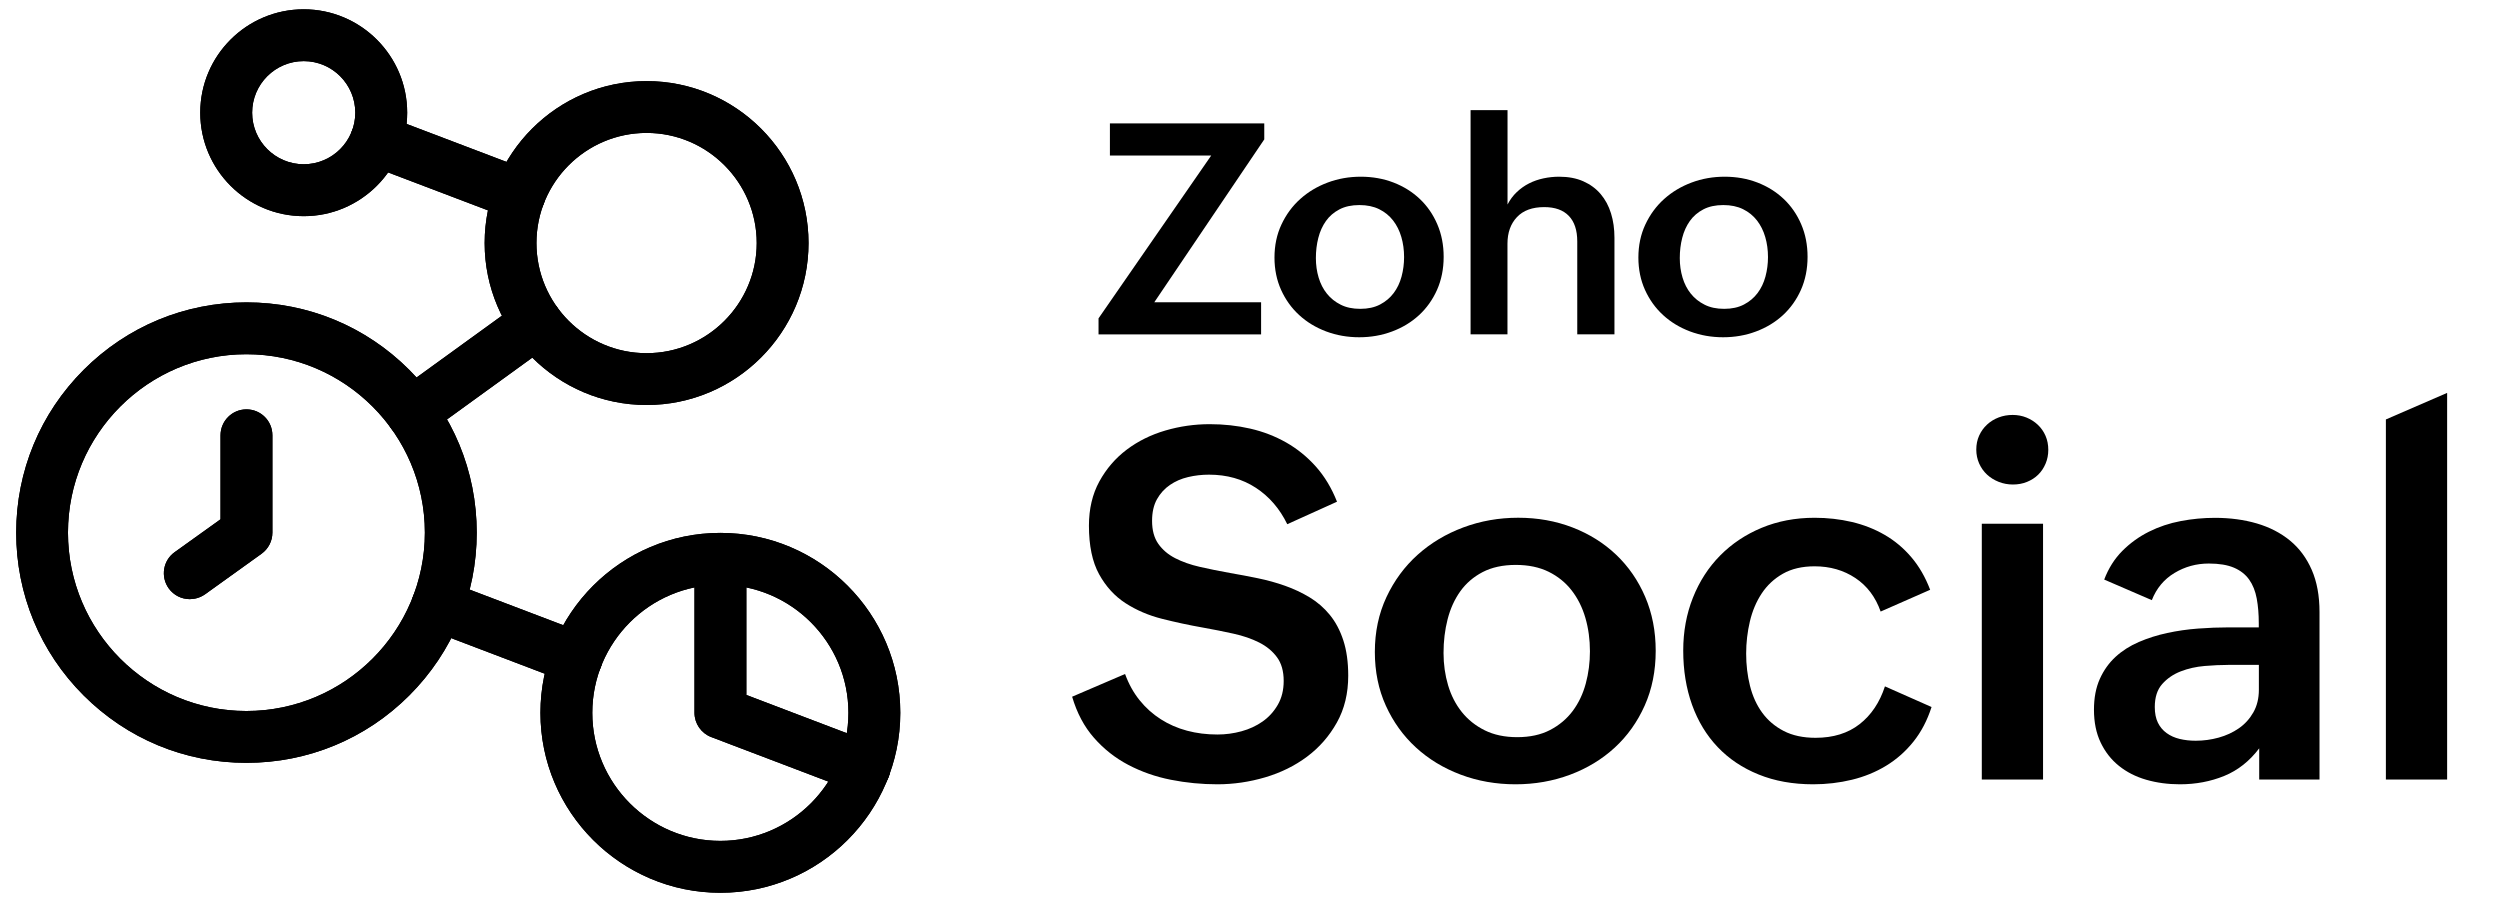
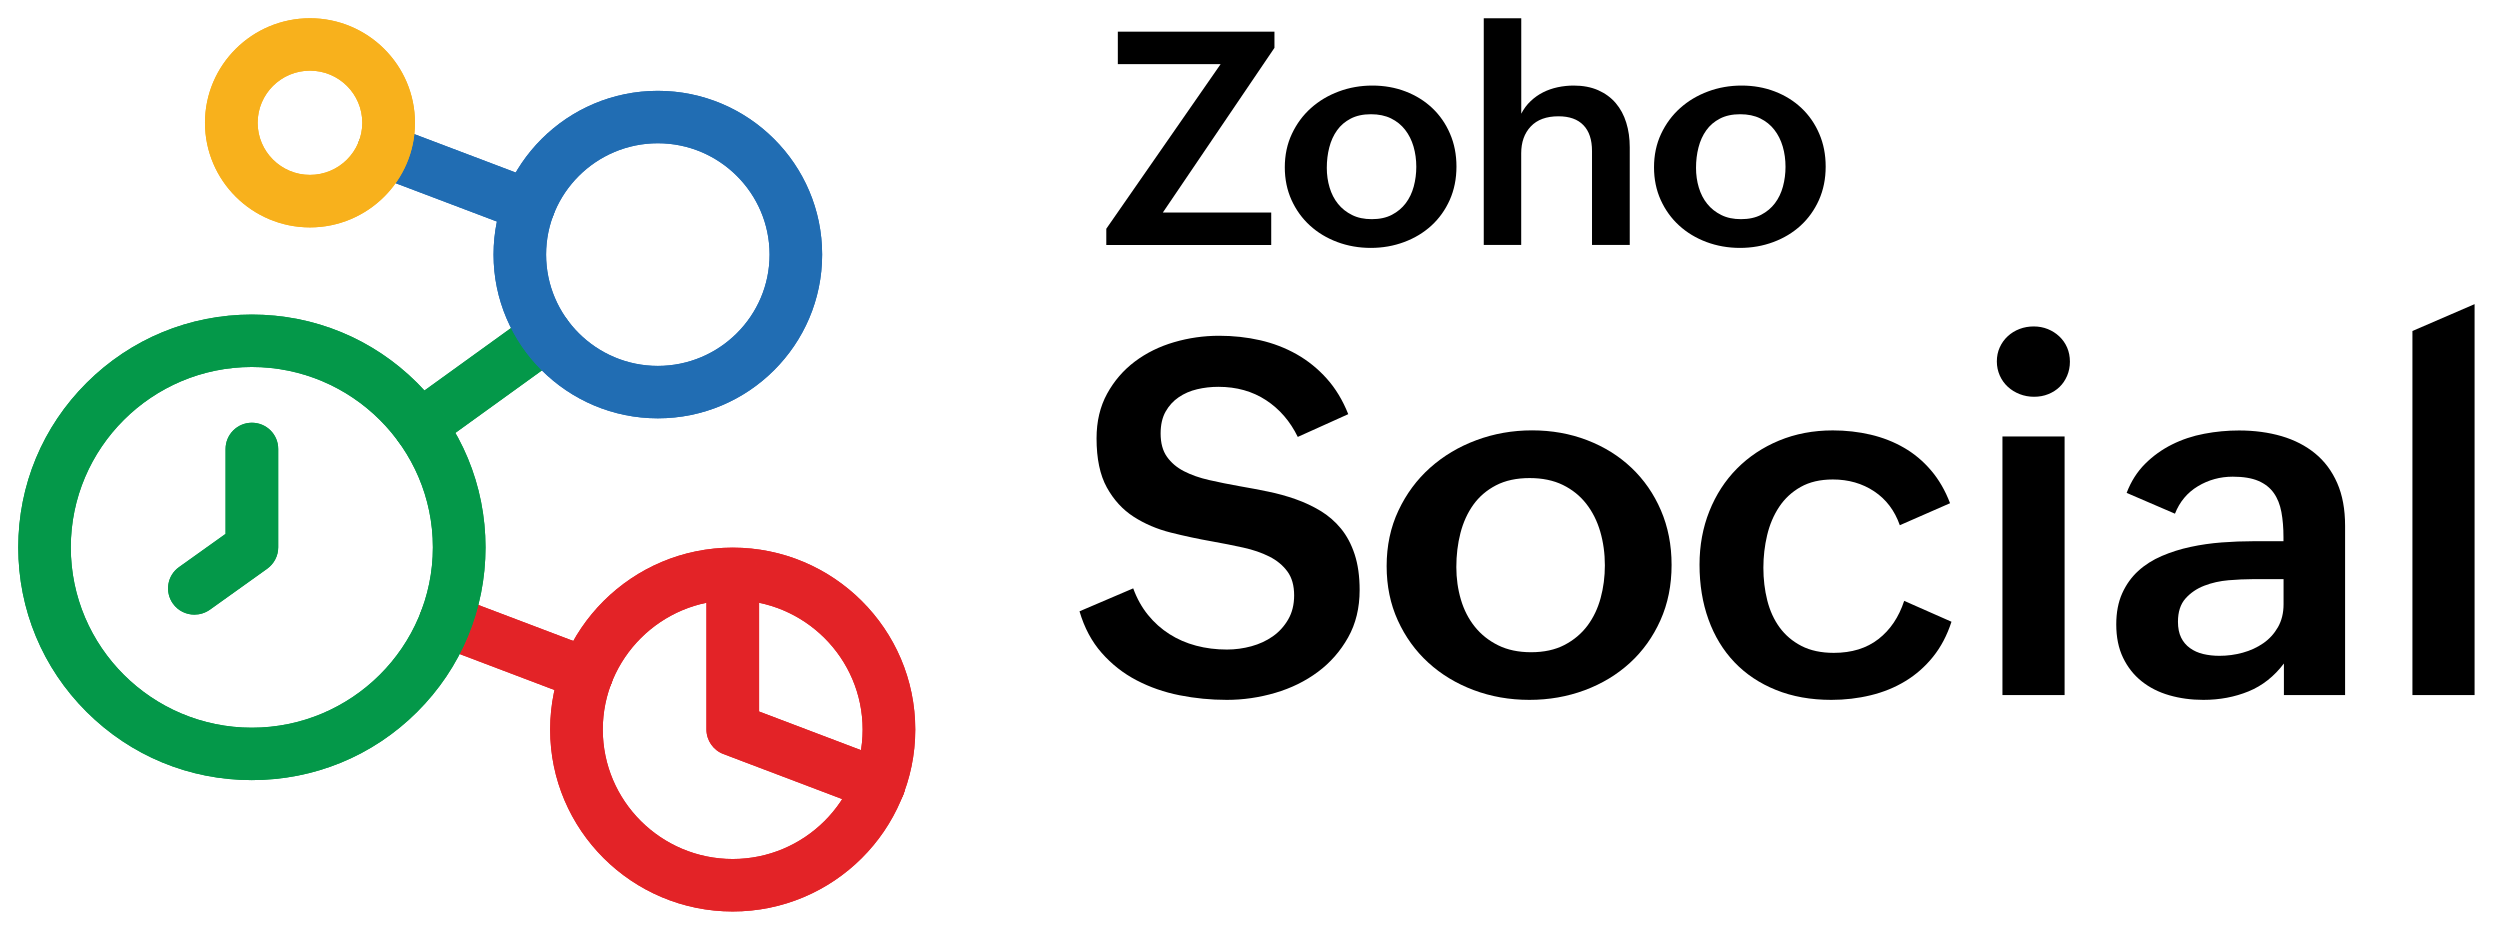
- <svg xmlns="http://www.w3.org/2000/svg" version="1.1" id="Layer_1" x="0px" y="0px" viewBox="0 0 820 296" style="enable-background:new 0 0 820 296;" xml:space="preserve">
-   <g>
-     <g>
-       <path d="M369.02,221.07c1.2,3.3,2.8,6.17,4.79,8.63c1.99,2.46,4.29,4.53,6.91,6.2c2.62,1.68,5.49,2.93,8.63,3.77    s6.46,1.25,9.97,1.25c2.67,0,5.3-0.35,7.89-1.06c2.59-0.71,4.9-1.78,6.94-3.22c2.04-1.44,3.7-3.27,4.98-5.49    c1.28-2.22,1.92-4.83,1.92-7.81c0-3.19-0.73-5.78-2.2-7.77c-1.47-1.99-3.41-3.6-5.85-4.83s-5.25-2.2-8.44-2.9    c-3.19-0.71-6.54-1.37-10.04-2c-4.45-0.78-8.89-1.74-13.34-2.86c-4.45-1.12-8.45-2.84-12.01-5.14c-3.56-2.3-6.45-5.47-8.67-9.5    c-2.22-4.03-3.33-9.34-3.33-15.93c0-5.49,1.14-10.32,3.41-14.48c2.28-4.16,5.27-7.64,8.98-10.44c3.71-2.8,7.94-4.89,12.67-6.28    c4.73-1.39,9.59-2.08,14.56-2.08c4.6,0,9.02,0.48,13.26,1.45c4.24,0.97,8.17,2.49,11.81,4.55c3.64,2.07,6.88,4.7,9.73,7.89    c2.85,3.19,5.17,7.04,6.95,11.54l-16.32,7.38c-2.46-5.07-5.89-9.05-10.28-11.93c-4.39-2.88-9.52-4.32-15.38-4.32    c-2.35,0-4.64,0.26-6.87,0.79c-2.22,0.52-4.21,1.39-5.96,2.59c-1.75,1.2-3.17,2.76-4.24,4.67c-1.07,1.91-1.61,4.28-1.61,7.1    c0,3.09,0.68,5.6,2.04,7.53c1.36,1.94,3.2,3.51,5.53,4.71c2.33,1.2,5.04,2.16,8.12,2.86c3.09,0.71,6.38,1.37,9.89,2    c3.03,0.52,6.08,1.1,9.14,1.73s6.03,1.45,8.91,2.47c2.88,1.02,5.57,2.29,8.08,3.81c2.51,1.52,4.71,3.43,6.59,5.73    c1.88,2.3,3.36,5.09,4.43,8.36c1.07,3.27,1.61,7.13,1.61,11.58c0,5.81-1.24,10.93-3.73,15.38c-2.49,4.45-5.74,8.17-9.77,11.18    c-4.03,3.01-8.62,5.27-13.77,6.79c-5.15,1.52-10.37,2.28-15.66,2.28c-5.18,0-10.27-0.5-15.26-1.49c-5-0.99-9.64-2.62-13.93-4.87    c-4.29-2.25-8.04-5.2-11.26-8.87c-3.22-3.66-5.61-8.16-7.18-13.5L369.02,221.07z" />
-       <path d="M450.95,213.85c0-6.59,1.27-12.59,3.81-18.01c2.54-5.41,5.95-10.04,10.24-13.89c4.29-3.84,9.27-6.83,14.95-8.95    c5.68-2.12,11.68-3.18,18.01-3.18c6.38,0,12.32,1.06,17.81,3.18c5.49,2.12,10.27,5.1,14.32,8.95c4.05,3.85,7.23,8.45,9.53,13.81    s3.45,11.26,3.45,17.7c0,6.59-1.2,12.58-3.61,17.97c-2.41,5.39-5.69,9.99-9.85,13.81c-4.16,3.82-9.04,6.78-14.63,8.87    c-5.6,2.09-11.56,3.14-17.89,3.14c-6.38,0-12.39-1.06-18.01-3.18c-5.62-2.12-10.51-5.09-14.67-8.91    c-4.16-3.82-7.44-8.38-9.85-13.69C452.15,226.16,450.95,220.29,450.95,213.85z M497.64,241.79c4.19,0,7.78-0.78,10.79-2.35    c3.01-1.57,5.48-3.65,7.42-6.24c1.93-2.59,3.36-5.58,4.28-8.99c0.92-3.4,1.37-6.93,1.37-10.59c0-3.87-0.5-7.52-1.49-10.95    c-1-3.43-2.5-6.43-4.51-9.02c-2.01-2.59-4.54-4.63-7.57-6.12c-3.04-1.49-6.62-2.24-10.75-2.24c-4.24,0-7.86,0.79-10.87,2.35    c-3.01,1.57-5.45,3.68-7.34,6.32c-1.88,2.64-3.27,5.7-4.16,9.18c-0.89,3.48-1.33,7.15-1.33,11.03c0,3.71,0.5,7.25,1.49,10.59    c0.99,3.35,2.5,6.28,4.51,8.79c2.01,2.51,4.52,4.51,7.53,6C490.01,241.04,493.56,241.79,497.64,241.79z" />
-       <path d="M633.55,231.9c-1.41,4.39-3.4,8.19-5.96,11.38c-2.56,3.19-5.54,5.82-8.95,7.89c-3.4,2.07-7.14,3.6-11.22,4.59    c-4.08,0.99-8.32,1.49-12.71,1.49c-6.64,0-12.61-1.07-17.89-3.22c-5.29-2.14-9.76-5.14-13.42-8.99c-3.66-3.85-6.46-8.46-8.4-13.85    c-1.94-5.39-2.9-11.33-2.9-17.81c0-6.22,1.06-12.01,3.18-17.34s5.09-9.94,8.91-13.81c3.82-3.87,8.36-6.91,13.62-9.1    s11.05-3.3,17.38-3.3c4.24,0,8.3,0.46,12.2,1.37c3.9,0.92,7.49,2.33,10.79,4.24c3.3,1.91,6.21,4.35,8.75,7.34    c2.54,2.98,4.59,6.54,6.16,10.67l-16.24,7.14c-1.67-4.76-4.43-8.42-8.28-10.99c-3.84-2.56-8.31-3.85-13.38-3.85    c-4.08,0-7.55,0.81-10.4,2.43c-2.85,1.62-5.17,3.78-6.95,6.47c-1.78,2.69-3.07,5.75-3.88,9.18c-0.81,3.43-1.22,6.95-1.22,10.55    c0,3.71,0.42,7.25,1.26,10.59c0.84,3.35,2.17,6.28,4,8.79c1.83,2.51,4.18,4.51,7.06,6c2.88,1.49,6.36,2.24,10.44,2.24    c5.81,0,10.62-1.49,14.44-4.47c3.82-2.98,6.59-7.11,8.32-12.4L633.55,231.9z" />
-       <path d="M648.22,147.47c0-1.67,0.31-3.2,0.94-4.59c0.63-1.39,1.49-2.59,2.59-3.61c1.1-1.02,2.37-1.8,3.81-2.35    c1.44-0.55,2.97-0.82,4.59-0.82c1.62,0,3.14,0.29,4.55,0.86c1.41,0.58,2.65,1.37,3.73,2.39c1.07,1.02,1.91,2.22,2.51,3.61    c0.6,1.39,0.9,2.92,0.9,4.59c0,1.62-0.3,3.14-0.9,4.55s-1.41,2.62-2.43,3.61c-1.02,1-2.24,1.78-3.65,2.35    c-1.41,0.58-2.96,0.86-4.63,0.86c-1.62,0-3.17-0.29-4.63-0.86c-1.46-0.58-2.75-1.37-3.85-2.39c-1.1-1.02-1.96-2.24-2.59-3.65    C648.54,150.6,648.22,149.09,648.22,147.47z M650.03,171.79h20.09v83.89h-20.09V171.79z" />
-       <path d="M741.06,245.4c-3.19,4.24-7.02,7.27-11.5,9.1c-4.47,1.83-9.33,2.75-14.56,2.75c-3.92,0-7.6-0.5-11.03-1.49    c-3.43-0.99-6.41-2.51-8.95-4.55c-2.54-2.04-4.54-4.59-6-7.65c-1.47-3.06-2.2-6.66-2.2-10.79c0-3.87,0.64-7.23,1.92-10.08    c1.28-2.85,3.01-5.27,5.18-7.26c2.17-1.99,4.72-3.61,7.65-4.87c2.93-1.26,6.03-2.24,9.3-2.94c3.27-0.71,6.63-1.19,10.08-1.45    c3.45-0.26,6.8-0.39,10.04-0.39h9.89v-1.33c0-2.98-0.22-5.69-0.67-8.12c-0.45-2.43-1.27-4.5-2.47-6.2    c-1.2-1.7-2.86-3.01-4.98-3.92c-2.12-0.91-4.88-1.37-8.28-1.37c-4.08,0-7.83,1.03-11.26,3.1c-3.43,2.07-5.9,5.04-7.42,8.91    l-15.62-6.75c1.41-3.71,3.4-6.85,5.96-9.42c2.56-2.56,5.47-4.66,8.71-6.28c3.24-1.62,6.72-2.79,10.44-3.49    c3.71-0.71,7.46-1.06,11.22-1.06c4.97,0,9.55,0.62,13.73,1.84c4.18,1.23,7.81,3.1,10.87,5.61s5.44,5.72,7.14,9.61    s2.55,8.51,2.55,13.85v54.93h-19.78V245.4z M730.78,218.09c-2.3,0-4.85,0.12-7.65,0.35c-2.8,0.24-5.41,0.82-7.85,1.77    c-2.43,0.94-4.46,2.33-6.08,4.16c-1.62,1.83-2.43,4.34-2.43,7.53c0,2.04,0.34,3.75,1.02,5.14c0.68,1.39,1.63,2.52,2.86,3.41    c1.23,0.89,2.65,1.53,4.28,1.92c1.62,0.39,3.37,0.59,5.26,0.59c2.56,0,5.07-0.34,7.53-1.02c2.46-0.68,4.67-1.7,6.63-3.06    c1.96-1.36,3.54-3.1,4.75-5.22c1.2-2.12,1.81-4.59,1.81-7.42v-8.16H730.78z" />
-       <path d="M782.57,137.58l20.09-8.71v126.81h-20.09V137.58z" />
-     </g>
-     <g>
-       <g>
-         <path d="M360.31,104.43l36.97-53.42h-33.23V40.47h50.63v5.25l-36.07,53.42h35.03v10.54h-53.32V104.43z" />
-         <path d="M418.03,84.48c0-3.97,0.76-7.59,2.29-10.85c1.53-3.26,3.58-6.05,6.17-8.37c2.58-2.32,5.58-4.11,9-5.39     c3.42-1.28,7.04-1.91,10.85-1.91c3.84,0,7.42,0.64,10.73,1.91c3.31,1.28,6.18,3.07,8.63,5.39s4.36,5.09,5.74,8.32     c1.39,3.23,2.08,6.78,2.08,10.66c0,3.97-0.73,7.58-2.17,10.83c-1.45,3.25-3.43,6.02-5.93,8.32c-2.51,2.3-5.44,4.08-8.82,5.34     c-3.37,1.26-6.97,1.89-10.78,1.89c-3.84,0-7.46-0.64-10.85-1.91c-3.39-1.28-6.33-3.06-8.84-5.37c-2.51-2.3-4.48-5.05-5.93-8.25     C418.76,91.89,418.03,88.35,418.03,84.48z M446.16,101.3c2.52,0,4.69-0.47,6.5-1.42c1.81-0.95,3.3-2.2,4.47-3.76     c1.17-1.56,2.03-3.36,2.58-5.41c0.55-2.05,0.83-4.18,0.83-6.38c0-2.33-0.3-4.53-0.9-6.59c-0.6-2.06-1.51-3.88-2.72-5.44     c-1.21-1.56-2.73-2.79-4.56-3.69c-1.83-0.9-3.99-1.35-6.48-1.35c-2.55,0-4.74,0.47-6.55,1.42c-1.81,0.95-3.29,2.21-4.42,3.81     c-1.13,1.59-1.97,3.44-2.5,5.53c-0.54,2.1-0.8,4.31-0.8,6.64c0,2.24,0.3,4.37,0.9,6.38s1.5,3.78,2.72,5.29     c1.21,1.51,2.73,2.72,4.54,3.62C441.56,100.86,443.7,101.3,446.16,101.3z" />
-         <path d="M482.37,36.12h12.1v30.96c0.82-1.58,1.83-2.94,3.05-4.09c1.21-1.15,2.55-2.1,4.02-2.84c1.46-0.74,3.04-1.29,4.73-1.65     c1.69-0.36,3.4-0.54,5.13-0.54c3.03,0,5.67,0.5,7.94,1.51c2.27,1.01,4.16,2.4,5.67,4.18c1.51,1.78,2.65,3.89,3.4,6.33     c0.76,2.44,1.13,5.11,1.13,8.01v31.67h-12.2V79.18c0-3.66-0.92-6.45-2.77-8.37s-4.53-2.88-8.06-2.88c-3.91,0-6.89,1.09-8.96,3.29     s-3.1,5.1-3.1,8.72v29.73h-12.1V36.12z" />
-         <path d="M537.39,84.48c0-3.97,0.76-7.59,2.29-10.85c1.53-3.26,3.58-6.05,6.17-8.37c2.58-2.32,5.58-4.11,9-5.39     c3.42-1.28,7.04-1.91,10.85-1.91c3.84,0,7.42,0.64,10.73,1.91c3.31,1.28,6.18,3.07,8.63,5.39s4.36,5.09,5.74,8.32     c1.39,3.23,2.08,6.78,2.08,10.66c0,3.97-0.73,7.58-2.17,10.83c-1.45,3.25-3.43,6.02-5.93,8.32c-2.51,2.3-5.44,4.08-8.82,5.34     c-3.37,1.26-6.97,1.89-10.78,1.89c-3.84,0-7.46-0.64-10.85-1.91c-3.39-1.28-6.33-3.06-8.84-5.37c-2.51-2.3-4.48-5.05-5.93-8.25     C538.12,91.89,537.39,88.35,537.39,84.48z M565.52,101.3c2.52,0,4.69-0.47,6.5-1.42c1.81-0.95,3.3-2.2,4.47-3.76     c1.17-1.56,2.03-3.36,2.58-5.41c0.55-2.05,0.83-4.18,0.83-6.38c0-2.33-0.3-4.53-0.9-6.59c-0.6-2.06-1.51-3.88-2.72-5.44     c-1.21-1.56-2.73-2.79-4.56-3.69c-1.83-0.9-3.99-1.35-6.48-1.35c-2.55,0-4.74,0.47-6.55,1.42c-1.81,0.95-3.29,2.21-4.42,3.81     c-1.13,1.59-1.97,3.44-2.5,5.53c-0.54,2.1-0.8,4.31-0.8,6.64c0,2.24,0.3,4.37,0.9,6.38s1.5,3.78,2.72,5.29     c1.21,1.51,2.73,2.72,4.54,3.62C560.93,100.86,563.06,101.3,565.52,101.3z" />
-       </g>
-     </g>
-   </g>
-   <g>
-     <g>
-       <g>
-         <path class="st1" d="M189.06,224.36c-0.99,0-2.01-0.17-3.01-0.57l-45.57-17.34c-4.4-1.67-6.58-6.58-4.94-10.98     c1.67-4.4,6.58-6.58,10.98-4.94l45.6,17.34c4.4,1.67,6.58,6.58,4.94,10.98C195.73,222.28,192.5,224.36,189.06,224.36z" />
-       </g>
-       <g>
-         <path class="st2" d="M189.06,224.36c-0.99,0-2.01-0.17-3.01-0.57l-45.57-17.34c-4.4-1.67-6.58-6.58-4.94-10.98     c1.67-4.4,6.58-6.58,10.98-4.94l45.6,17.34c4.4,1.67,6.58,6.58,4.94,10.98C195.73,222.28,192.5,224.36,189.06,224.36z" />
-       </g>
-     </g>
-     <g>
-       <g>
-         <path class="st1" d="M236.28,292.83c-32.55,0-59.02-26.47-59.02-59.02s26.47-59.02,59.02-59.02s59.02,26.47,59.02,59.02     S268.83,292.83,236.28,292.83z M236.28,191.81c-23.15,0-42,18.84-42,42s18.84,42,42,42c23.15,0,42-18.84,42-42     S259.46,191.81,236.28,191.81z" />
-       </g>
-       <g>
-         <path class="st2" d="M236.28,292.83c-32.55,0-59.02-26.47-59.02-59.02s26.47-59.02,59.02-59.02s59.02,26.47,59.02,59.02     S268.83,292.83,236.28,292.83z M236.28,191.81c-23.15,0-42,18.84-42,42s18.84,42,42,42c23.15,0,42-18.84,42-42     S259.46,191.81,236.28,191.81z" />
-       </g>
-     </g>
-     <g>
-       <g>
-         <path class="st1" d="M283.5,260.28c-0.99,0-2.01-0.17-3.01-0.57l-47.22-17.96c-3.29-1.25-5.48-4.43-5.48-7.95v-49.97     c0-4.68,3.8-8.51,8.51-8.51c4.71,0,8.51,3.8,8.51,8.51v44.12l41.74,15.89c4.4,1.67,6.58,6.58,4.94,10.98     C290.17,258.21,286.93,260.28,283.5,260.28z" />
-       </g>
-       <g>
-         <path class="st2" d="M283.5,260.28c-0.99,0-2.01-0.17-3.01-0.57l-47.22-17.96c-3.29-1.25-5.48-4.43-5.48-7.95v-49.97     c0-4.68,3.8-8.51,8.51-8.51c4.71,0,8.51,3.8,8.51,8.51v44.12l41.74,15.89c4.4,1.67,6.58,6.58,4.94,10.98     C290.17,258.21,286.93,260.28,283.5,260.28z" />
-       </g>
-     </g>
-     <g>
-       <g>
-         <path class="st3" d="M135.12,143.91c-2.64,0-5.22-1.22-6.9-3.52c-2.75-3.8-1.9-9.11,1.9-11.86l40.8-29.54     c3.8-2.75,9.11-1.9,11.86,1.9c2.75,3.8,1.9,9.11-1.9,11.86l-40.78,29.54C138.61,143.37,136.85,143.91,135.12,143.91z" />
-       </g>
-       <g>
-         <path class="st4" d="M135.12,143.91c-2.64,0-5.22-1.22-6.9-3.52c-2.75-3.8-1.9-9.11,1.9-11.86l40.8-29.54     c3.8-2.75,9.11-1.9,11.86,1.9c2.75,3.8,1.9,9.11-1.9,11.86l-40.78,29.54C138.61,143.37,136.85,143.91,135.12,143.91z" />
-       </g>
-     </g>
-     <g>
-       <g>
-         <path class="st3" d="M80.81,250.21c-20.18,0-39.13-7.86-53.4-22.13c-14.24-14.24-22.1-33.2-22.1-53.37s7.86-39.13,22.13-53.4     s33.23-22.13,53.4-22.13s39.13,7.86,53.4,22.13s22.13,33.23,22.13,53.4s-7.86,39.13-22.13,53.4     C119.97,242.37,100.99,250.21,80.81,250.21z M80.81,116.19c-32.26,0-58.51,26.25-58.51,58.51s26.25,58.51,58.51,58.51     s58.54-26.25,58.54-58.51S113.1,116.19,80.81,116.19z" />
-       </g>
-       <g>
-         <path class="st4" d="M80.81,250.21c-20.18,0-39.13-7.86-53.4-22.13c-14.24-14.24-22.1-33.2-22.1-53.37s7.86-39.13,22.13-53.4     s33.23-22.13,53.4-22.13s39.13,7.86,53.4,22.13s22.13,33.23,22.13,53.4s-7.86,39.13-22.13,53.4     C119.97,242.37,100.99,250.21,80.81,250.21z M80.81,116.19c-32.26,0-58.51,26.25-58.51,58.51s26.25,58.51,58.51,58.51     s58.54-26.25,58.54-58.51S113.1,116.19,80.81,116.19z" />
-       </g>
-     </g>
-     <g>
-       <g>
-         <path class="st3" d="M62.25,196.52c-2.64,0-5.25-1.22-6.92-3.55c-2.72-3.8-1.87-9.14,1.96-11.86l15.04-10.78v-27.55     c0-4.68,3.8-8.51,8.51-8.51c4.71,0,8.51,3.8,8.51,8.51v31.92c0,2.75-1.33,5.31-3.55,6.92l-18.59,13.34     C65.69,196.01,63.95,196.52,62.25,196.52z" />
-       </g>
-       <g>
-         <path class="st4" d="M62.25,196.52c-2.64,0-5.25-1.22-6.92-3.55c-2.72-3.8-1.87-9.14,1.96-11.86l15.04-10.78v-27.55     c0-4.68,3.8-8.51,8.51-8.51c4.71,0,8.51,3.8,8.51,8.51v31.92c0,2.75-1.33,5.31-3.55,6.92l-18.59,13.34     C65.69,196.01,63.95,196.52,62.25,196.52z" />
-       </g>
-     </g>
-     <g>
-       <g>
-         <path class="st5" d="M212.08,132.84c-29.28,0-53.12-23.84-53.12-53.12s23.84-53.12,53.12-53.12s53.12,23.84,53.12,53.12     S241.39,132.84,212.08,132.84z M212.08,43.6c-19.92,0-36.12,16.2-36.12,36.12s16.2,36.12,36.12,36.12s36.12-16.23,36.12-36.12     S232,43.6,212.08,43.6z" />
-       </g>
-       <g>
-         <path class="st6" d="M212.08,132.84c-29.28,0-53.12-23.84-53.12-53.12s23.84-53.12,53.12-53.12s53.12,23.84,53.12,53.12     S241.39,132.84,212.08,132.84z M212.08,43.6c-19.92,0-36.12,16.2-36.12,36.12s16.2,36.12,36.12,36.12s36.12-16.23,36.12-36.12     S232,43.6,212.08,43.6z" />
-       </g>
-     </g>
-     <g>
-       <g>
-         <path class="st5" d="M170.36,72.35c-0.99,0-2.01-0.17-3.01-0.57l-46.96-17.85c-4.4-1.67-6.58-6.58-4.94-10.98     c1.67-4.4,6.58-6.58,10.98-4.94l46.96,17.85c4.4,1.67,6.58,6.58,4.94,10.98C177.03,70.28,173.8,72.35,170.36,72.35z" />
-       </g>
-       <g>
-         <path class="st6" d="M170.36,72.35c-0.99,0-2.01-0.17-3.01-0.57l-46.96-17.85c-4.4-1.67-6.58-6.58-4.94-10.98     c1.67-4.4,6.58-6.58,10.98-4.94l46.96,17.85c4.4,1.67,6.58,6.58,4.94,10.98C177.03,70.28,173.8,72.35,170.36,72.35z" />
-       </g>
-     </g>
-     <g>
-       <g>
-         <path class="st7" d="M99.62,70.9c-18.7,0-33.94-15.21-33.94-33.94S80.92,3.05,99.62,3.05s33.94,15.21,33.94,33.91     S118.32,70.9,99.62,70.9z M99.62,20.05c-9.34,0-16.91,7.58-16.91,16.91s7.58,16.91,16.91,16.91s16.91-7.58,16.91-16.91     S108.96,20.05,99.62,20.05z" />
-       </g>
-       <g>
-         <path class="st8" d="M99.62,70.9c-18.7,0-33.94-15.21-33.94-33.94S80.92,3.05,99.62,3.05s33.94,15.21,33.94,33.91     S118.32,70.9,99.62,70.9z M99.62,20.05c-9.34,0-16.91,7.58-16.91,16.91s7.58,16.91,16.91,16.91s16.91-7.58,16.91-16.91     S108.96,20.05,99.62,20.05z" />
-       </g>
-     </g>
-   </g>
+ <svg xmlns="http://www.w3.org/2000/svg" width="137" height="51" viewBox="0 0 137 51" fill="none">
+   <path d="M32.148 38.383C31.98 38.383 31.807 38.355 31.638 38.287L23.913 35.358C23.167 35.076 22.798 34.247 23.076 33.503C23.359 32.76 24.191 32.392 24.937 32.669L32.667 35.598C33.412 35.88 33.782 36.709 33.504 37.453C33.279 38.032 32.731 38.383 32.148 38.383Z" fill="#E42527" />
+   <path d="M32.148 38.383C31.98 38.383 31.807 38.355 31.638 38.287L23.913 35.358C23.167 35.076 22.798 34.247 23.076 33.503C23.359 32.76 24.191 32.392 24.937 32.669L32.667 35.598C33.412 35.88 33.782 36.709 33.504 37.453C33.279 38.032 32.731 38.383 32.148 38.383Z" fill="#E32327" />
+   <path d="M40.152 49.949C34.635 49.949 30.148 45.478 30.148 39.98C30.148 34.481 34.635 30.01 40.152 30.01C45.67 30.01 50.157 34.481 50.157 39.98C50.157 45.478 45.67 49.949 40.152 49.949ZM40.152 32.885C36.228 32.885 33.033 36.068 33.033 39.98C33.033 43.892 36.226 47.074 40.152 47.074C44.076 47.074 47.272 43.892 47.272 39.98C47.272 36.068 44.081 32.885 40.152 32.885Z" fill="#E42527" />
+   <path d="M40.152 49.949C34.635 49.949 30.148 45.478 30.148 39.98C30.148 34.481 34.635 30.01 40.152 30.01C45.67 30.01 50.157 34.481 50.157 39.98C50.157 45.478 45.67 49.949 40.152 49.949ZM40.152 32.885C36.228 32.885 33.033 36.068 33.033 39.98C33.033 43.892 36.226 47.074 40.152 47.074C44.076 47.074 47.272 43.892 47.272 39.98C47.272 36.068 44.081 32.885 40.152 32.885Z" fill="#E32327" />
+   <path d="M48.157 44.451C47.989 44.451 47.816 44.422 47.646 44.355L39.642 41.321C39.084 41.11 38.713 40.573 38.713 39.978V31.537C38.713 30.747 39.357 30.1 40.156 30.1C40.954 30.1 41.598 30.742 41.598 31.537V38.99L48.674 41.674C49.419 41.956 49.789 42.785 49.511 43.529C49.287 44.101 48.738 44.451 48.157 44.451Z" fill="#E42527" />
+   <path d="M48.157 44.451C47.989 44.451 47.816 44.422 47.646 44.355L39.642 41.321C39.084 41.11 38.713 40.573 38.713 39.978V31.537C38.713 30.747 39.357 30.1 40.156 30.1C40.954 30.1 41.598 30.742 41.598 31.537V38.99L48.674 41.674C49.419 41.956 49.789 42.785 49.511 43.529C49.287 44.101 48.738 44.451 48.157 44.451Z" fill="#E32327" />
+   <path d="M23.004 24.794C22.557 24.794 22.119 24.588 21.835 24.199C21.369 23.557 21.513 22.66 22.157 22.196L29.073 17.206C29.717 16.741 30.617 16.885 31.083 17.527C31.549 18.169 31.405 19.066 30.761 19.53L23.849 24.52C23.596 24.703 23.298 24.794 23.004 24.794Z" fill="#089949" />
+   <path d="M23.004 24.794C22.557 24.794 22.119 24.588 21.835 24.199C21.369 23.557 21.513 22.66 22.157 22.196L29.073 17.206C29.717 16.741 30.617 16.885 31.083 17.527C31.549 18.169 31.405 19.066 30.761 19.53L23.849 24.52C23.596 24.703 23.298 24.794 23.004 24.794Z" fill="#049849" />
+   <path d="M13.798 42.75C10.377 42.75 7.165 41.422 4.746 39.012C2.332 36.606 1 33.404 1 29.997C1 26.59 2.332 23.387 4.751 20.976C7.17 18.566 10.384 17.238 13.803 17.238C17.222 17.238 20.436 18.566 22.855 20.976C25.274 23.387 26.607 26.59 26.607 29.997C26.607 33.404 25.274 36.606 22.855 39.017C20.436 41.426 17.219 42.75 13.798 42.75ZM13.798 20.111C8.33 20.111 3.88 24.546 3.88 29.995C3.88 35.444 8.33 39.878 13.798 39.878C19.267 39.878 23.721 35.444 23.721 29.995C23.721 24.546 19.272 20.111 13.798 20.111Z" fill="#089949" />
+   <path d="M13.798 42.75C10.377 42.75 7.165 41.422 4.746 39.012C2.332 36.606 1 33.404 1 29.997C1 26.59 2.332 23.387 4.751 20.976C7.17 18.566 10.384 17.238 13.803 17.238C17.222 17.238 20.436 18.566 22.855 20.976C25.274 23.387 26.607 26.59 26.607 29.997C26.607 33.404 25.274 36.606 22.855 39.017C20.436 41.426 17.219 42.75 13.798 42.75ZM13.798 20.111C8.33 20.111 3.88 24.546 3.88 29.995C3.88 35.444 8.33 39.878 13.798 39.878C19.267 39.878 23.721 35.444 23.721 29.995C23.721 24.546 19.272 20.111 13.798 20.111Z" fill="#049849" />
+   <path d="M10.652 33.681C10.204 33.681 9.762 33.475 9.479 33.081C9.018 32.439 9.162 31.537 9.811 31.078L12.361 29.257V24.603C12.361 23.812 13.005 23.166 13.803 23.166C14.602 23.166 15.246 23.807 15.246 24.603V29.995C15.246 30.459 15.02 30.892 14.644 31.164L11.493 33.417C11.235 33.595 10.94 33.681 10.652 33.681Z" fill="#089949" />
+   <path d="M10.652 33.681C10.204 33.681 9.762 33.475 9.479 33.081C9.018 32.439 9.162 31.537 9.811 31.078L12.361 29.257V24.603C12.361 23.812 13.005 23.166 13.803 23.166C14.602 23.166 15.246 23.807 15.246 24.603V29.995C15.246 30.459 15.02 30.892 14.644 31.164L11.493 33.417C11.235 33.595 10.94 33.681 10.652 33.681Z" fill="#049849" />
+   <path d="M36.05 22.924C31.087 22.924 27.046 18.897 27.046 13.951C27.046 9.005 31.087 4.978 36.05 4.978C41.013 4.978 45.054 9.005 45.054 13.951C45.054 18.897 41.018 22.924 36.05 22.924ZM36.05 7.85C32.673 7.85 29.927 10.586 29.927 13.951C29.927 17.316 32.673 20.052 36.05 20.052C39.427 20.052 42.173 17.311 42.173 13.951C42.173 10.591 39.427 7.85 36.05 7.85Z" fill="#226DB4" />
+   <path d="M36.05 22.924C31.087 22.924 27.046 18.897 27.046 13.951C27.046 9.005 31.087 4.978 36.05 4.978C41.013 4.978 45.054 9.005 45.054 13.951C45.054 18.897 41.018 22.924 36.05 22.924ZM36.05 7.85C32.673 7.85 29.927 10.586 29.927 13.951C29.927 17.316 32.673 20.052 36.05 20.052C39.427 20.052 42.173 17.311 42.173 13.951C42.173 10.591 39.427 7.85 36.05 7.85Z" fill="#216DB3" />
+   <path d="M28.978 12.706C28.81 12.706 28.637 12.677 28.468 12.61L20.508 9.595C19.762 9.313 19.392 8.483 19.67 7.74C19.953 6.997 20.785 6.628 21.531 6.905L29.492 9.921C30.238 10.203 30.607 11.032 30.329 11.775C30.109 12.356 29.561 12.706 28.978 12.706Z" fill="#226DB4" />
+   <path d="M28.978 12.706C28.81 12.706 28.637 12.677 28.468 12.61L20.508 9.595C19.762 9.313 19.392 8.483 19.67 7.74C19.953 6.997 20.785 6.628 21.531 6.905L29.492 9.921C30.238 10.203 30.607 11.032 30.329 11.775C30.109 12.356 29.561 12.706 28.978 12.706Z" fill="#216DB3" />
+   <path d="M16.987 12.461C13.817 12.461 11.233 9.892 11.233 6.728C11.233 3.564 13.817 1 16.987 1C20.157 1 22.74 3.569 22.74 6.728C22.74 9.887 20.157 12.461 16.987 12.461ZM16.987 3.872C15.403 3.872 14.12 5.152 14.12 6.728C14.12 8.304 15.405 9.584 16.987 9.584C18.568 9.584 19.853 8.304 19.853 6.728C19.853 5.152 18.57 3.872 16.987 3.872Z" fill="#F9B21D" />
+   <path d="M16.987 12.461C13.817 12.461 11.233 9.892 11.233 6.728C11.233 3.564 13.817 1 16.987 1C20.157 1 22.74 3.569 22.74 6.728C22.74 9.887 20.157 12.461 16.987 12.461ZM16.987 3.872C15.403 3.872 14.12 5.152 14.12 6.728C14.12 8.304 15.405 9.584 16.987 9.584C18.568 9.584 19.853 8.304 19.853 6.728C19.853 5.152 18.57 3.872 16.987 3.872Z" fill="#F8B11C" />
+   <path d="M62.1 32.242C62.303 32.799 62.574 33.284 62.911 33.699C63.249 34.115 63.639 34.465 64.083 34.747C64.527 35.03 65.013 35.242 65.546 35.383C66.078 35.525 66.641 35.595 67.236 35.595C67.688 35.595 68.134 35.535 68.573 35.416C69.012 35.296 69.404 35.115 69.75 34.872C70.096 34.628 70.377 34.319 70.594 33.944C70.811 33.569 70.919 33.128 70.919 32.625C70.919 32.086 70.796 31.649 70.546 31.312C70.297 30.976 69.968 30.704 69.555 30.497C69.141 30.289 68.665 30.125 68.124 30.007C67.583 29.887 67.015 29.775 66.422 29.669C65.668 29.537 64.915 29.375 64.161 29.186C63.407 28.997 62.728 28.706 62.125 28.318C61.522 27.929 61.032 27.394 60.655 26.713C60.279 26.032 60.091 25.135 60.091 24.022C60.091 23.095 60.284 22.279 60.669 21.576C61.055 20.873 61.562 20.285 62.191 19.812C62.82 19.34 63.537 18.986 64.339 18.752C65.141 18.517 65.965 18.4 66.807 18.4C67.587 18.4 68.336 18.481 69.055 18.645C69.773 18.809 70.44 19.066 71.057 19.414C71.674 19.764 72.223 20.208 72.706 20.747C73.189 21.285 73.582 21.936 73.884 22.696L71.118 23.943C70.701 23.086 70.119 22.414 69.375 21.927C68.631 21.441 67.761 21.198 66.768 21.198C66.37 21.198 65.981 21.241 65.603 21.331C65.227 21.419 64.89 21.566 64.593 21.769C64.296 21.971 64.056 22.235 63.874 22.557C63.693 22.88 63.602 23.28 63.602 23.757C63.602 24.279 63.717 24.703 63.947 25.029C64.178 25.356 64.49 25.622 64.885 25.824C65.28 26.027 65.739 26.189 66.261 26.307C66.785 26.427 67.343 26.539 67.938 26.645C68.451 26.733 68.968 26.831 69.487 26.938C70.006 27.044 70.509 27.182 70.997 27.355C71.486 27.527 71.942 27.741 72.367 27.998C72.792 28.255 73.165 28.578 73.484 28.966C73.803 29.355 74.054 29.826 74.235 30.378C74.416 30.931 74.508 31.583 74.508 32.334C74.508 33.316 74.298 34.181 73.876 34.932C73.454 35.684 72.903 36.312 72.219 36.821C71.536 37.329 70.758 37.711 69.885 37.968C69.012 38.225 68.127 38.353 67.231 38.353C66.353 38.353 65.49 38.269 64.644 38.101C63.796 37.934 63.01 37.659 62.283 37.279C61.555 36.899 60.92 36.4 60.374 35.78C59.828 35.162 59.423 34.402 59.157 33.5L62.1 32.242Z" fill="black" />
+   <path d="M75.988 31.022C75.988 29.909 76.203 28.895 76.634 27.98C77.064 27.066 77.642 26.284 78.369 25.634C79.097 24.985 79.941 24.48 80.904 24.122C81.866 23.764 82.883 23.584 83.957 23.584C85.038 23.584 86.045 23.764 86.975 24.122C87.906 24.48 88.716 24.983 89.403 25.634C90.089 26.284 90.629 27.061 91.018 27.966C91.408 28.872 91.603 29.868 91.603 30.956C91.603 32.069 91.4 33.081 90.991 33.992C90.583 34.902 90.027 35.679 89.322 36.324C88.616 36.97 87.789 37.47 86.842 37.823C85.892 38.176 84.882 38.353 83.809 38.353C82.728 38.353 81.709 38.174 80.756 37.816C79.803 37.458 78.975 36.956 78.269 36.311C77.564 35.666 77.008 34.895 76.6 33.998C76.191 33.101 75.988 32.11 75.988 31.022ZM83.902 35.742C84.612 35.742 85.221 35.61 85.731 35.345C86.242 35.079 86.66 34.728 86.989 34.291C87.316 33.853 87.559 33.348 87.715 32.772C87.871 32.198 87.947 31.601 87.947 30.983C87.947 30.329 87.862 29.713 87.694 29.134C87.525 28.554 87.27 28.047 86.93 27.61C86.589 27.172 86.16 26.828 85.647 26.576C85.131 26.324 84.524 26.198 83.824 26.198C83.106 26.198 82.492 26.331 81.982 26.595C81.471 26.86 81.058 27.216 80.737 27.662C80.419 28.108 80.183 28.625 80.032 29.213C79.881 29.801 79.807 30.421 79.807 31.076C79.807 31.703 79.892 32.301 80.059 32.865C80.227 33.431 80.483 33.926 80.824 34.35C81.165 34.774 81.59 35.111 82.1 35.363C82.609 35.615 83.211 35.742 83.902 35.742Z" fill="black" />
+   <path d="M106.941 34.071C106.702 34.812 106.364 35.454 105.93 35.993C105.496 36.532 104.991 36.976 104.413 37.326C103.837 37.676 103.203 37.934 102.511 38.101C101.82 38.269 101.101 38.353 100.357 38.353C99.231 38.353 98.219 38.172 97.324 37.809C96.427 37.448 95.67 36.941 95.049 36.291C94.429 35.64 93.954 34.861 93.626 33.951C93.297 33.041 93.134 32.037 93.134 30.943C93.134 29.892 93.314 28.914 93.673 28.014C94.032 27.113 94.536 26.334 95.183 25.681C95.831 25.027 96.6 24.514 97.492 24.144C98.384 23.774 99.365 23.586 100.438 23.586C101.157 23.586 101.845 23.664 102.506 23.818C103.167 23.973 103.776 24.211 104.335 24.534C104.895 24.857 105.388 25.269 105.818 25.774C106.249 26.277 106.597 26.878 106.863 27.576L104.11 28.782C103.827 27.978 103.359 27.36 102.706 26.926C102.055 26.493 101.298 26.275 100.438 26.275C99.746 26.275 99.158 26.412 98.675 26.686C98.192 26.959 97.799 27.324 97.497 27.779C97.195 28.233 96.977 28.75 96.839 29.329C96.702 29.909 96.633 30.503 96.633 31.111C96.633 31.738 96.704 32.336 96.846 32.9C96.989 33.466 97.214 33.961 97.524 34.385C97.834 34.809 98.233 35.147 98.721 35.399C99.209 35.65 99.799 35.777 100.491 35.777C101.476 35.777 102.291 35.525 102.938 35.022C103.586 34.519 104.056 33.821 104.349 32.927L106.941 34.071Z" fill="black" />
+   <path d="M109.427 19.809C109.427 19.527 109.48 19.269 109.587 19.034C109.694 18.799 109.839 18.596 110.026 18.424C110.212 18.252 110.427 18.12 110.672 18.027C110.916 17.934 111.175 17.889 111.45 17.889C111.724 17.889 111.982 17.938 112.221 18.034C112.46 18.132 112.67 18.265 112.853 18.438C113.035 18.61 113.177 18.812 113.279 19.047C113.38 19.282 113.431 19.541 113.431 19.823C113.431 20.096 113.38 20.353 113.279 20.591C113.177 20.829 113.04 21.034 112.867 21.201C112.694 21.37 112.487 21.502 112.248 21.598C112.009 21.696 111.746 21.743 111.463 21.743C111.189 21.743 110.926 21.694 110.678 21.598C110.431 21.5 110.212 21.367 110.026 21.194C109.839 21.022 109.694 20.816 109.587 20.578C109.482 20.338 109.427 20.083 109.427 19.809ZM109.734 23.917H113.14V38.088H109.734V23.917Z" fill="black" />
+   <path d="M125.165 36.351C124.624 37.068 123.975 37.579 123.216 37.889C122.458 38.198 121.634 38.353 120.747 38.353C120.083 38.353 119.459 38.269 118.878 38.101C118.296 37.934 117.791 37.677 117.361 37.333C116.93 36.988 116.591 36.557 116.343 36.041C116.094 35.524 115.971 34.916 115.971 34.218C115.971 33.564 116.079 32.997 116.296 32.515C116.513 32.034 116.806 31.625 117.174 31.289C117.542 30.953 117.974 30.679 118.471 30.466C118.968 30.253 119.493 30.088 120.047 29.97C120.602 29.85 121.171 29.769 121.756 29.725C122.341 29.681 122.909 29.659 123.458 29.659H125.134V29.434C125.134 28.931 125.097 28.473 125.021 28.062C124.945 27.652 124.806 27.302 124.602 27.015C124.399 26.728 124.117 26.507 123.758 26.353C123.399 26.199 122.931 26.122 122.354 26.122C121.663 26.122 121.027 26.296 120.446 26.645C119.864 26.995 119.446 27.497 119.188 28.15L116.54 27.01C116.779 26.384 117.116 25.853 117.55 25.419C117.984 24.986 118.478 24.632 119.027 24.358C119.576 24.084 120.166 23.887 120.797 23.769C121.425 23.649 122.061 23.59 122.698 23.59C123.541 23.59 124.317 23.694 125.026 23.9C125.734 24.108 126.35 24.424 126.868 24.848C127.387 25.272 127.791 25.814 128.079 26.471C128.367 27.128 128.511 27.909 128.511 28.811V38.09H125.158V36.351H125.165ZM123.422 31.738C123.032 31.738 122.6 31.759 122.126 31.797C121.651 31.838 121.208 31.936 120.795 32.096C120.383 32.255 120.039 32.49 119.764 32.799C119.49 33.108 119.352 33.532 119.352 34.071C119.352 34.416 119.41 34.704 119.525 34.939C119.64 35.174 119.802 35.365 120.01 35.515C120.219 35.666 120.459 35.774 120.736 35.84C121.01 35.905 121.307 35.939 121.627 35.939C122.061 35.939 122.487 35.882 122.904 35.767C123.321 35.652 123.695 35.48 124.027 35.25C124.36 35.02 124.628 34.726 124.833 34.368C125.036 34.01 125.139 33.593 125.139 33.115V31.736H123.422V31.738Z" fill="black" />
+   <path d="M132.201 18.139L135.607 16.667V38.088H132.201V18.139Z" fill="black" />
+   <path d="M60.623 12.539L66.89 3.515H61.257V1.735H69.84V2.622L63.725 11.645H69.663V13.426H60.625V12.539H60.623Z" fill="black" />
+   <path d="M70.407 9.169C70.407 8.498 70.536 7.887 70.796 7.336C71.055 6.785 71.402 6.314 71.841 5.922C72.279 5.53 72.787 5.228 73.367 5.012C73.947 4.796 74.56 4.689 75.206 4.689C75.857 4.689 76.464 4.797 77.025 5.012C77.586 5.228 78.073 5.53 78.488 5.922C78.903 6.314 79.227 6.782 79.461 7.328C79.697 7.873 79.814 8.473 79.814 9.128C79.814 9.799 79.69 10.409 79.446 10.958C79.2 11.507 78.864 11.975 78.441 12.363C78.015 12.752 77.518 13.052 76.945 13.265C76.374 13.478 75.764 13.585 75.118 13.585C74.467 13.585 73.853 13.476 73.279 13.262C72.704 13.046 72.206 12.745 71.78 12.355C71.355 11.966 71.021 11.502 70.775 10.961C70.531 10.421 70.407 9.823 70.407 9.169ZM75.176 12.01C75.603 12.01 75.971 11.931 76.278 11.77C76.584 11.61 76.837 11.399 77.035 11.135C77.234 10.872 77.379 10.568 77.473 10.221C77.566 9.875 77.613 9.515 77.613 9.144C77.613 8.75 77.562 8.378 77.461 8.03C77.359 7.682 77.205 7.375 77 7.112C76.795 6.848 76.537 6.64 76.227 6.488C75.916 6.336 75.55 6.26 75.128 6.26C74.696 6.26 74.325 6.34 74.018 6.5C73.711 6.66 73.46 6.873 73.269 7.144C73.077 7.412 72.935 7.725 72.845 8.078C72.753 8.432 72.709 8.806 72.709 9.199C72.709 9.578 72.76 9.938 72.862 10.277C72.964 10.617 73.116 10.916 73.323 11.171C73.528 11.426 73.786 11.63 74.093 11.782C74.396 11.936 74.759 12.01 75.176 12.01Z" fill="black" />
+   <path d="M81.314 1H83.365V6.23C83.504 5.963 83.675 5.733 83.882 5.539C84.087 5.345 84.314 5.184 84.563 5.059C84.811 4.934 85.079 4.841 85.365 4.78C85.652 4.72 85.942 4.689 86.235 4.689C86.748 4.689 87.196 4.774 87.581 4.944C87.965 5.115 88.286 5.35 88.542 5.65C88.798 5.951 88.991 6.307 89.118 6.72C89.247 7.132 89.31 7.583 89.31 8.073V13.422H87.242V8.274C87.242 7.655 87.086 7.184 86.772 6.86C86.459 6.535 86.004 6.373 85.406 6.373C84.743 6.373 84.238 6.557 83.887 6.929C83.536 7.301 83.362 7.791 83.362 8.402V13.424H81.31V1H81.314Z" fill="black" />
+   <path d="M90.64 9.169C90.64 8.498 90.769 7.887 91.028 7.336C91.288 6.785 91.635 6.314 92.074 5.922C92.512 5.53 93.02 5.228 93.6 5.012C94.18 4.796 94.793 4.689 95.439 4.689C96.09 4.689 96.697 4.797 97.258 5.012C97.819 5.228 98.306 5.53 98.721 5.922C99.136 6.314 99.46 6.782 99.694 7.328C99.93 7.873 100.047 8.473 100.047 9.128C100.047 9.799 99.923 10.409 99.679 10.958C99.433 11.507 99.097 11.975 98.674 12.363C98.248 12.752 97.751 13.052 97.178 13.265C96.607 13.478 95.997 13.585 95.351 13.585C94.7 13.585 94.087 13.476 93.512 13.262C92.937 13.046 92.439 12.745 92.013 12.355C91.588 11.966 91.254 11.502 91.008 10.961C90.764 10.421 90.64 9.823 90.64 9.169ZM95.409 12.01C95.836 12.01 96.204 11.931 96.511 11.77C96.817 11.61 97.07 11.399 97.268 11.135C97.467 10.872 97.612 10.568 97.706 10.221C97.799 9.875 97.846 9.515 97.846 9.144C97.846 8.75 97.796 8.378 97.694 8.03C97.592 7.682 97.438 7.375 97.233 7.112C97.028 6.848 96.77 6.64 96.46 6.488C96.15 6.336 95.783 6.26 95.361 6.26C94.929 6.26 94.558 6.34 94.251 6.5C93.944 6.66 93.693 6.873 93.502 7.144C93.31 7.412 93.168 7.725 93.078 8.078C92.986 8.432 92.942 8.806 92.942 9.199C92.942 9.578 92.993 9.938 93.095 10.277C93.197 10.617 93.349 10.916 93.556 11.171C93.761 11.426 94.019 11.63 94.326 11.782C94.631 11.936 94.992 12.01 95.409 12.01Z" fill="black" />
</svg>
